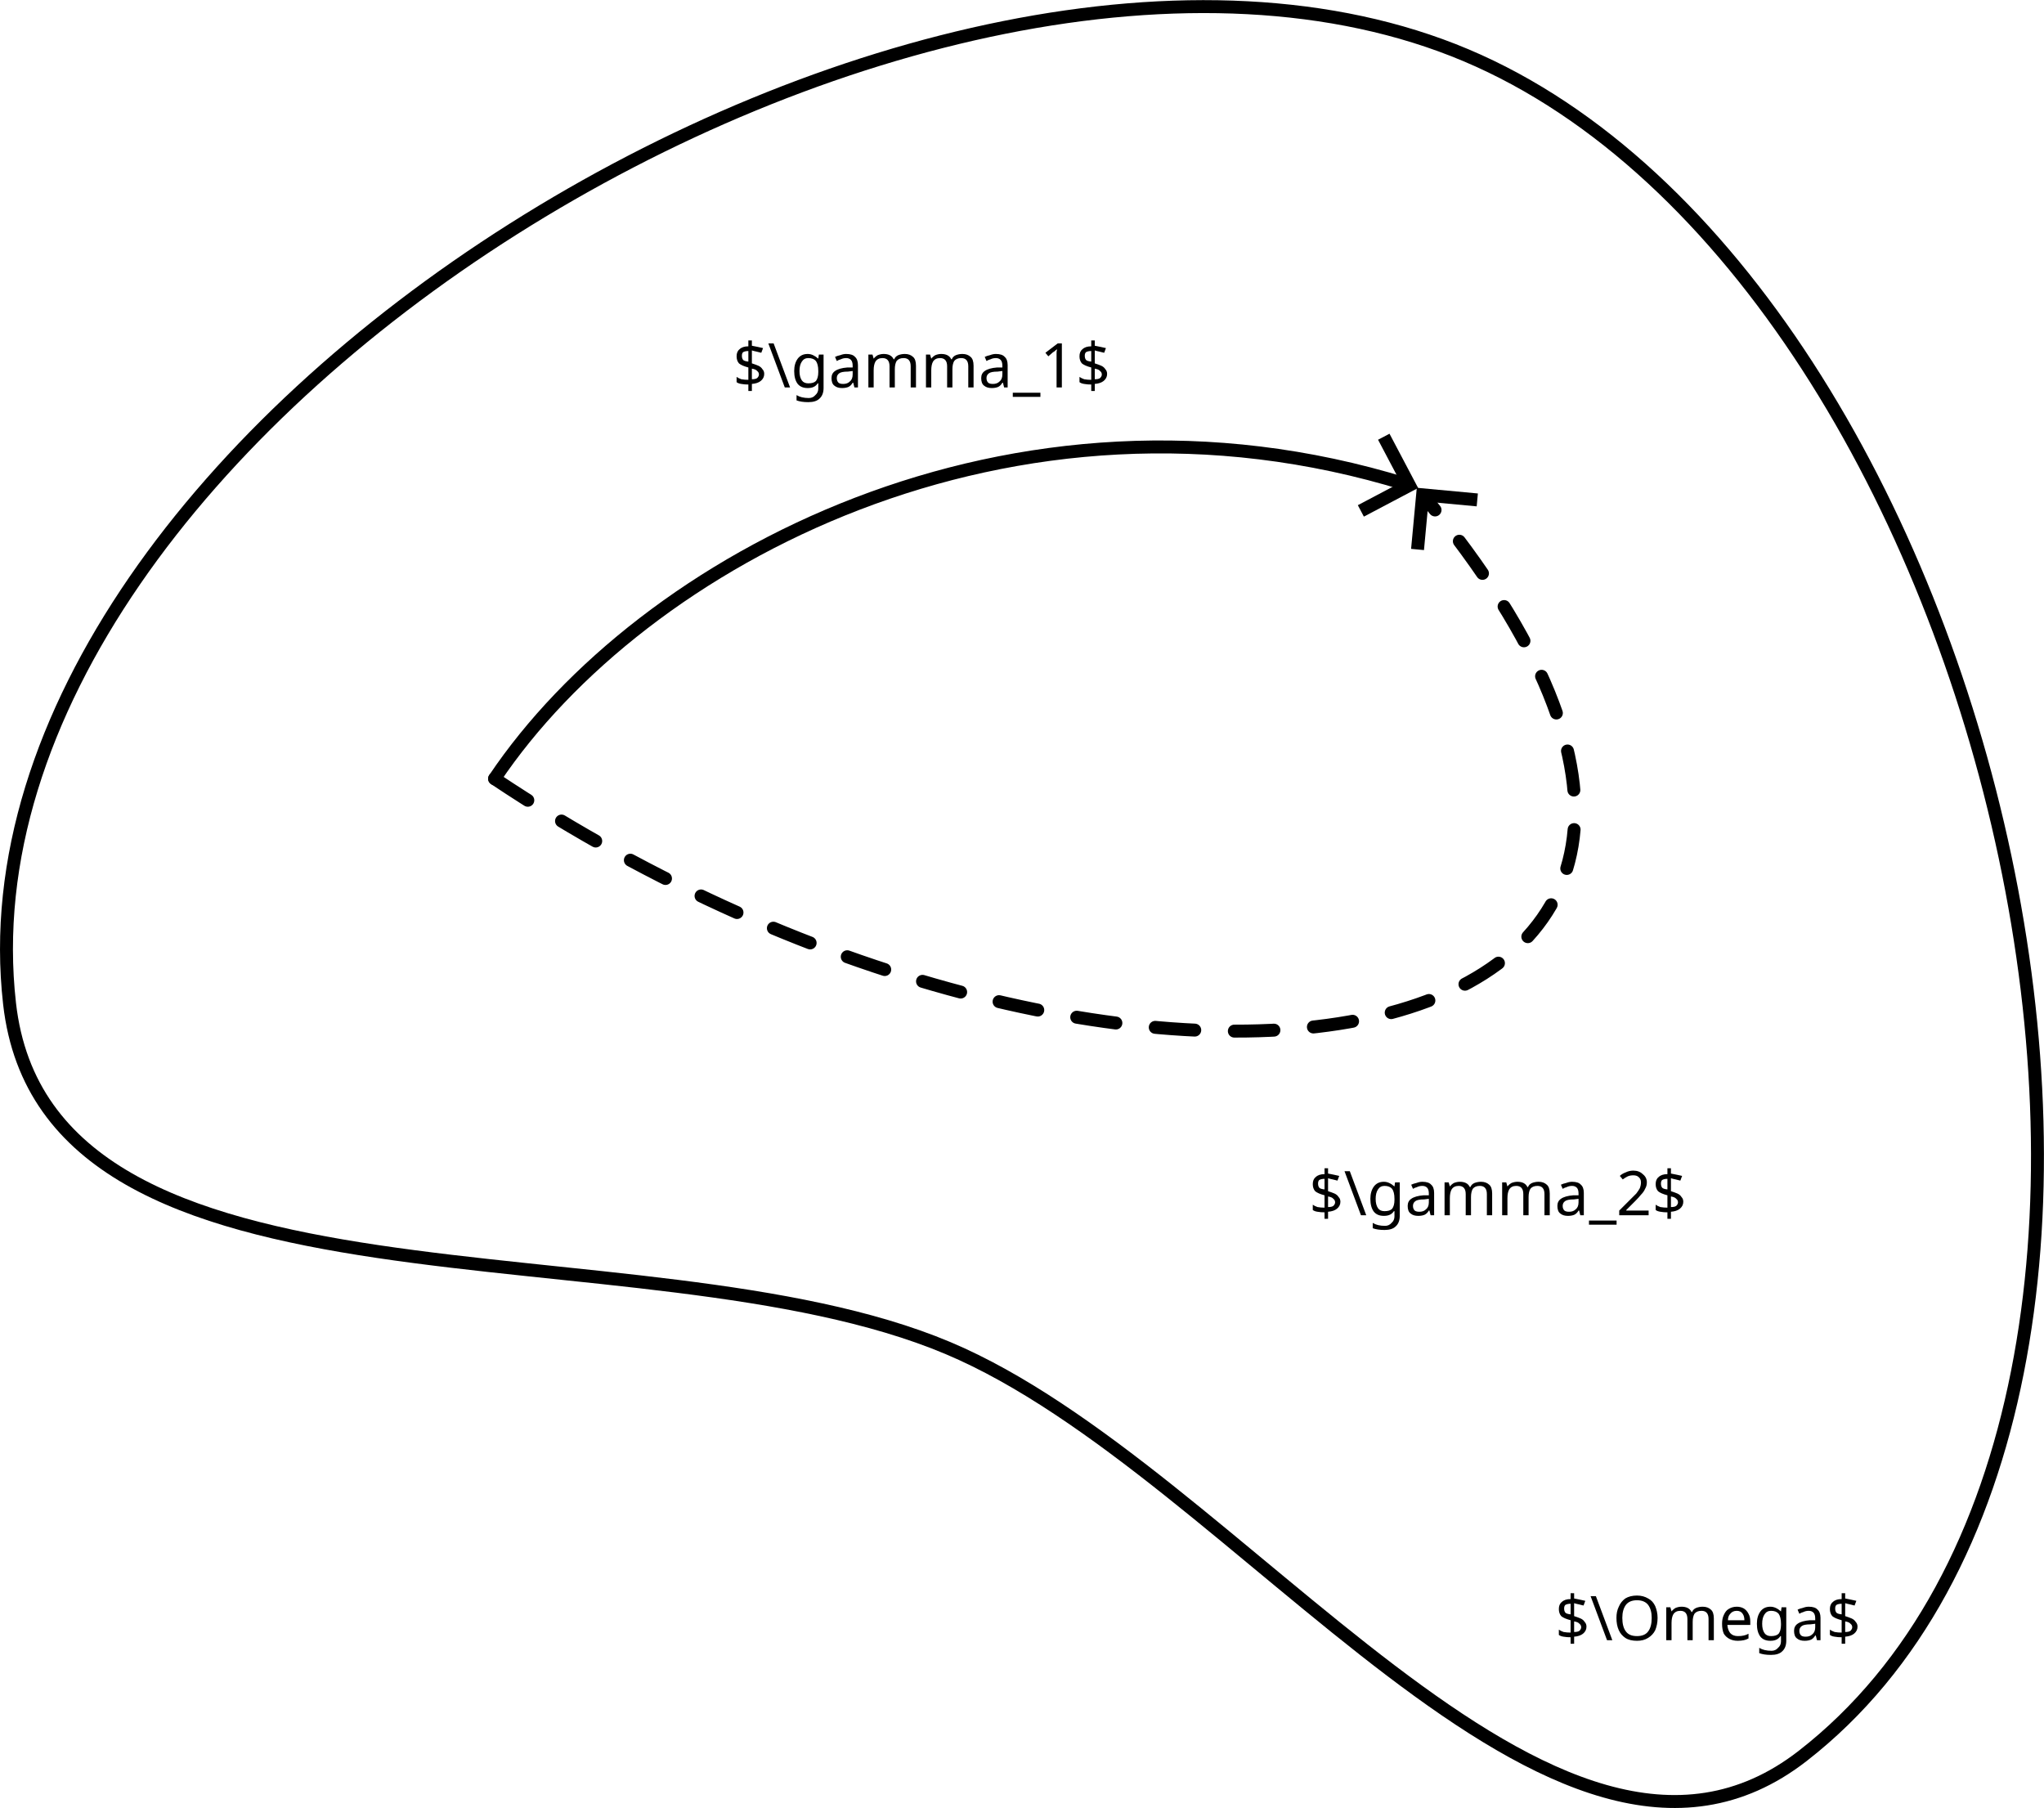
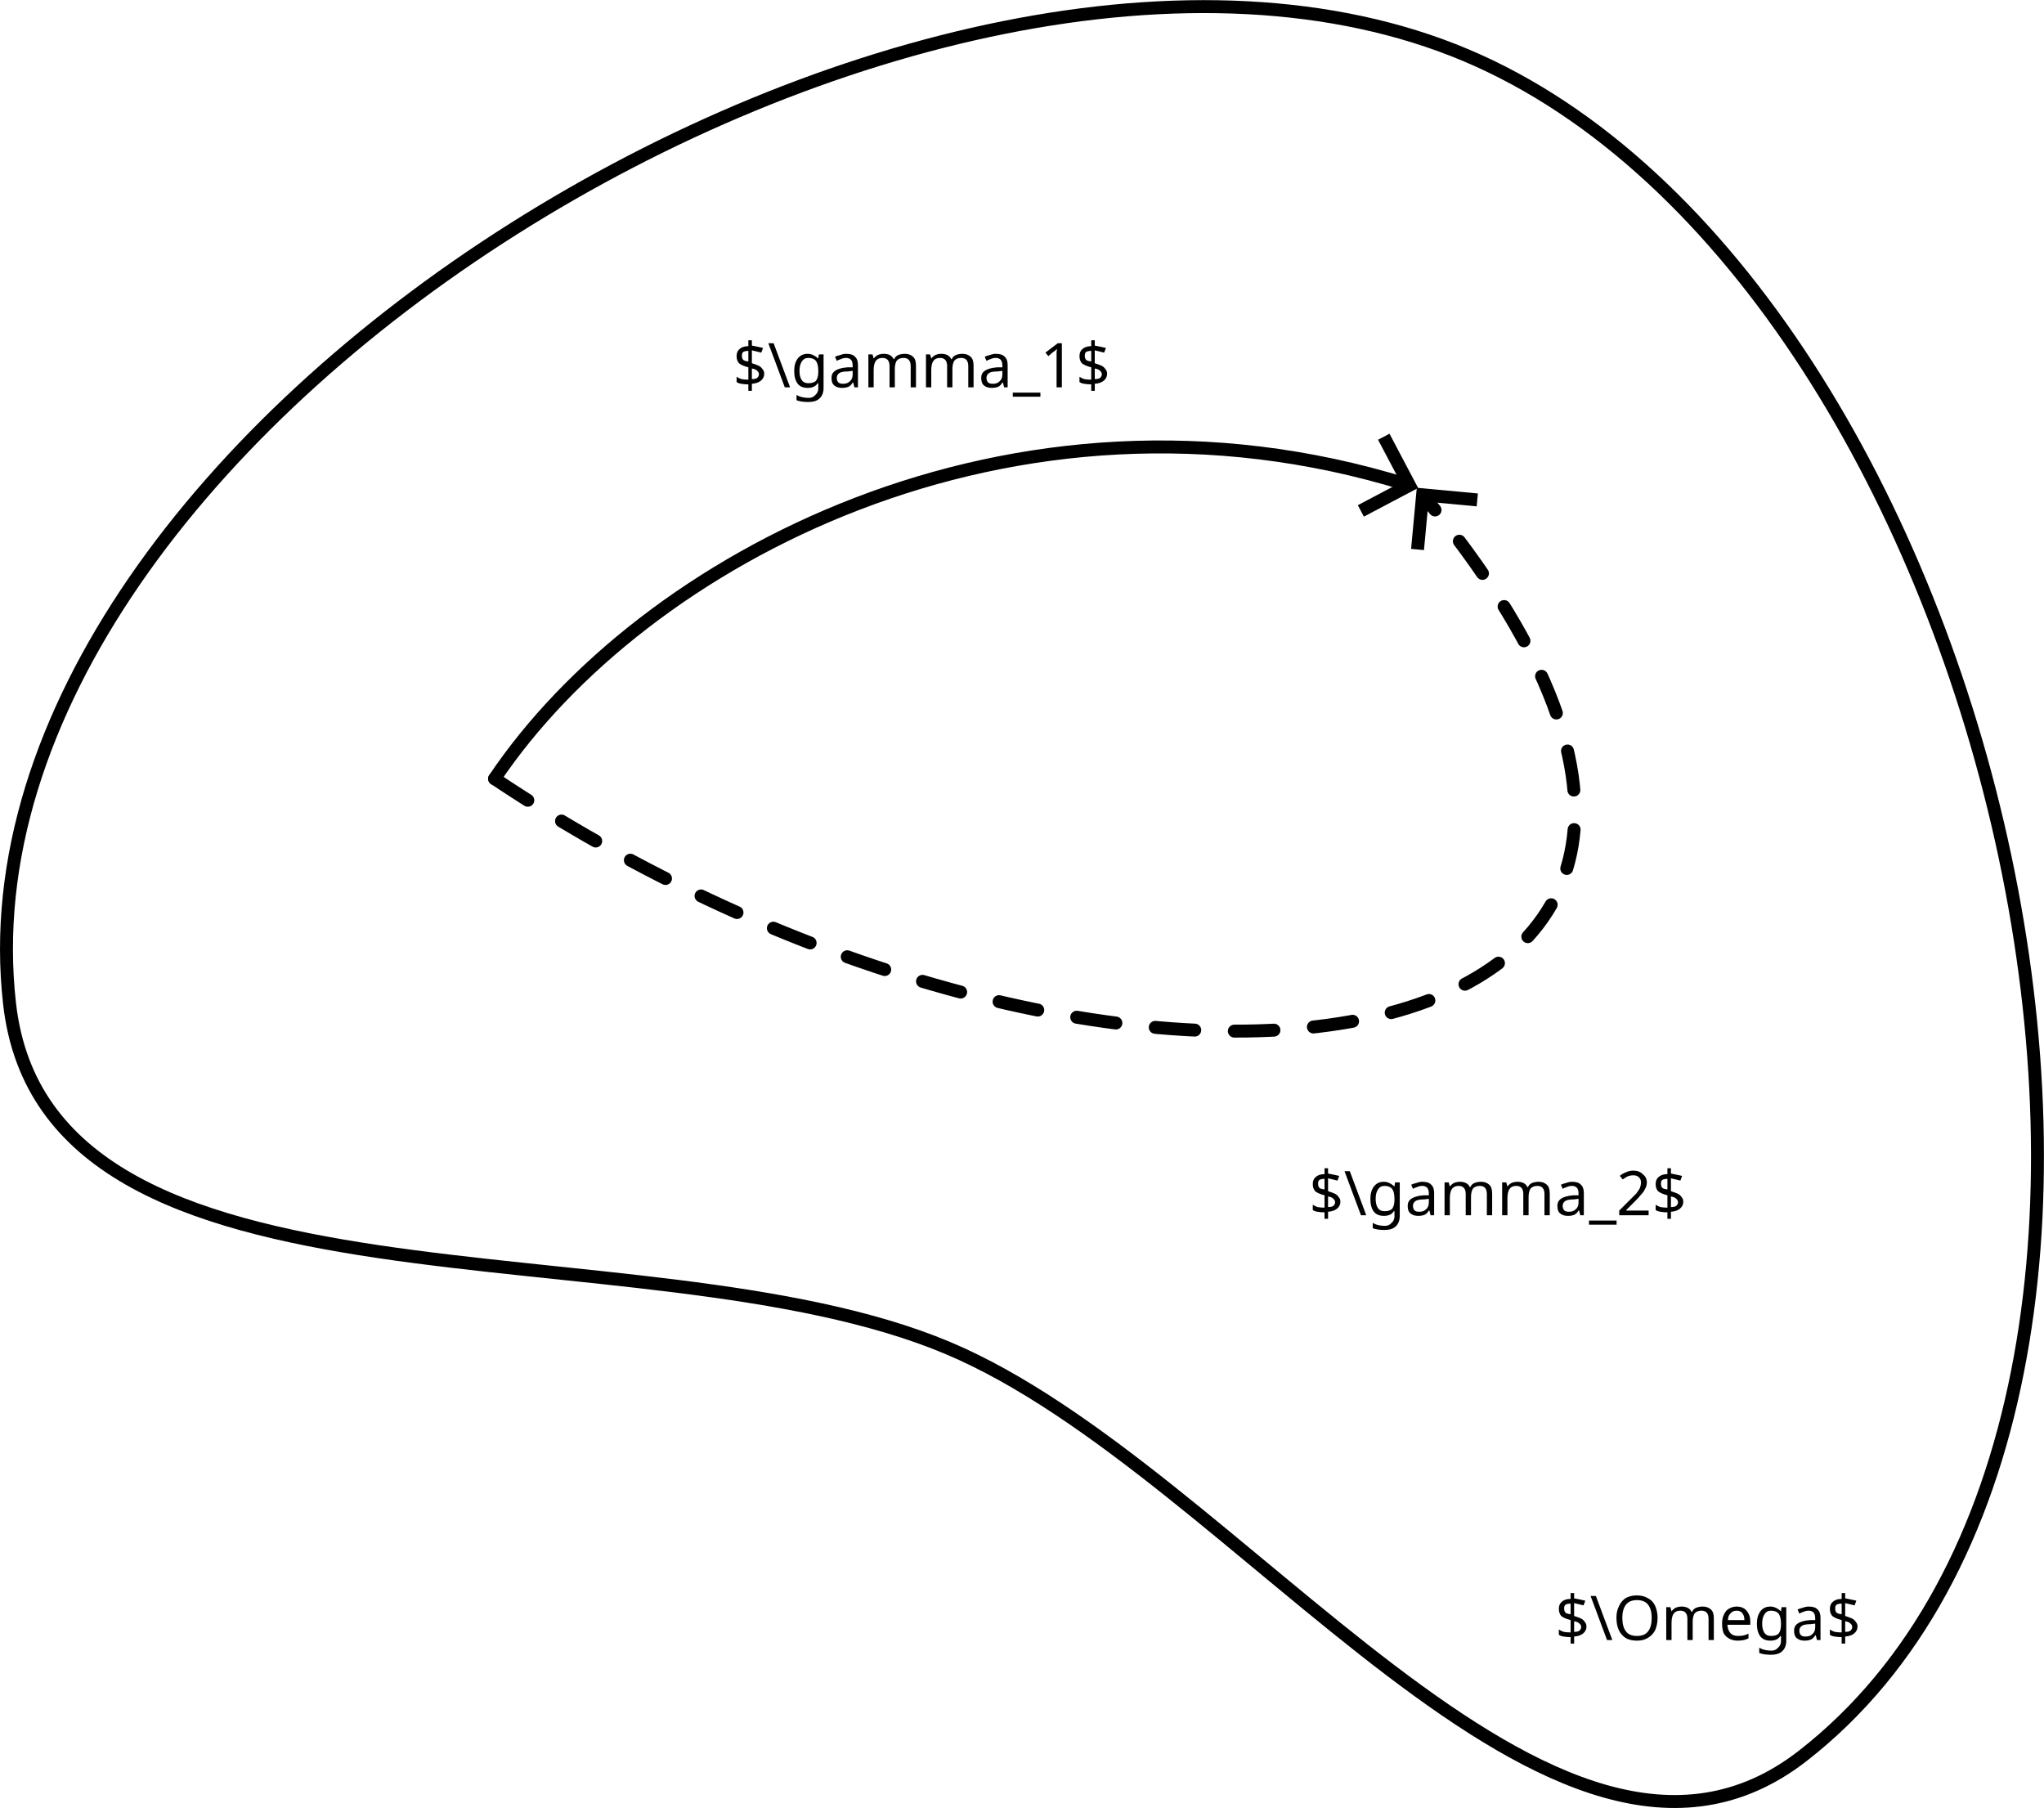
<svg xmlns="http://www.w3.org/2000/svg" width="54.349mm" height="48.063mm" version="1.1" viewBox="0 0 54.349 48.063" xml:space="preserve">
  <defs>
    <marker id="marker9" overflow="visible" markerHeight="1" markerWidth="1" orient="auto-start-reverse" preserveAspectRatio="xMidYMid" viewBox="0 0 1 1">
      <path transform="rotate(180 .125 0)" d="m3-3-3 3 3 3" fill="none" stroke="context-stroke" />
    </marker>
    <marker id="ArrowWide" overflow="visible" markerHeight="1" markerWidth="1" orient="auto-start-reverse" preserveAspectRatio="xMidYMid" viewBox="0 0 1 1">
      <path transform="rotate(180 .125 0)" d="m3-3-3 3 3 3" fill="none" stroke="context-stroke" />
    </marker>
  </defs>
  <path d="m47.931 46.683c-6.628 5.15-14.99-7.588-22.727-10.845-8.165-3.437-23.954-0.353-24.95-9.156-1.733-15.305 24.531-31.199 38.724-25.214 14.157 5.97 21.086 35.788 8.953 45.215z" fill="none" stroke="#000" stroke-linecap="square" stroke-linejoin="round" stroke-width=".344" style="paint-order:markers stroke fill" />
  <path d="m13.151 20.702c3.913-5.822 13.744-11.071 24.242-7.826" fill="none" marker-end="url(#ArrowWide)" stroke="#000" stroke-linecap="round" stroke-linejoin="round" stroke-width=".344" style="paint-order:markers stroke fill" />
  <path d="m13.151 20.702c17.042 11.365 37.5 7.916 24.731-7.481" fill="none" marker-end="url(#marker9)" stroke="#000" stroke-dasharray="1.053, 1.053" stroke-linecap="round" stroke-linejoin="round" stroke-width=".344" style="paint-order:markers stroke fill" />
-   <text x="19.477" y="10.3" fill="#000000" font-family="'MonaspiceNe Nerd Font'" font-size="1.638px" stroke-width=".164" xml:space="preserve">
-     <tspan x="19.477" y="10.3" stroke-width=".164">$\gamma_1$</tspan>
+   <text x="19.477" y="10.298" fill="#000000" font-family="'MonaspiceNe Nerd Font'" font-size="1.638px" stroke-width=".164" xml:space="preserve">
+     <tspan x="19.477" y="10.298" stroke-width=".164">$\gamma_1$</tspan>
  </text>
-   <text x="34.798" y="32.311" fill="#000000" font-family="'MonaspiceNe Nerd Font'" font-size="1.638px" stroke-width=".164" xml:space="preserve">
-     <tspan x="34.798" y="32.311" stroke-width=".164">$\gamma_2$</tspan>
+   <text x="34.798" y="32.309" fill="#000000" font-family="'MonaspiceNe Nerd Font'" font-size="1.638px" stroke-width=".164" xml:space="preserve">
+     <tspan x="34.798" y="32.309" stroke-width=".164">$\gamma_2$</tspan>
  </text>
-   <text x="41.339" y="43.605" fill="#000000" font-family="'MonaspiceNe Nerd Font'" font-size="1.638px" stroke-width=".164" xml:space="preserve">
-     <tspan x="41.339" y="43.605" stroke-width=".164">$\Omega$</tspan>
+   <text x="41.338" y="43.604" fill="#000000" font-family="'MonaspiceNe Nerd Font'" font-size="1.638px" stroke-width=".164" xml:space="preserve">
+     <tspan x="41.338" y="43.604" stroke-width=".164">$\Omega$</tspan>
  </text>
</svg>
